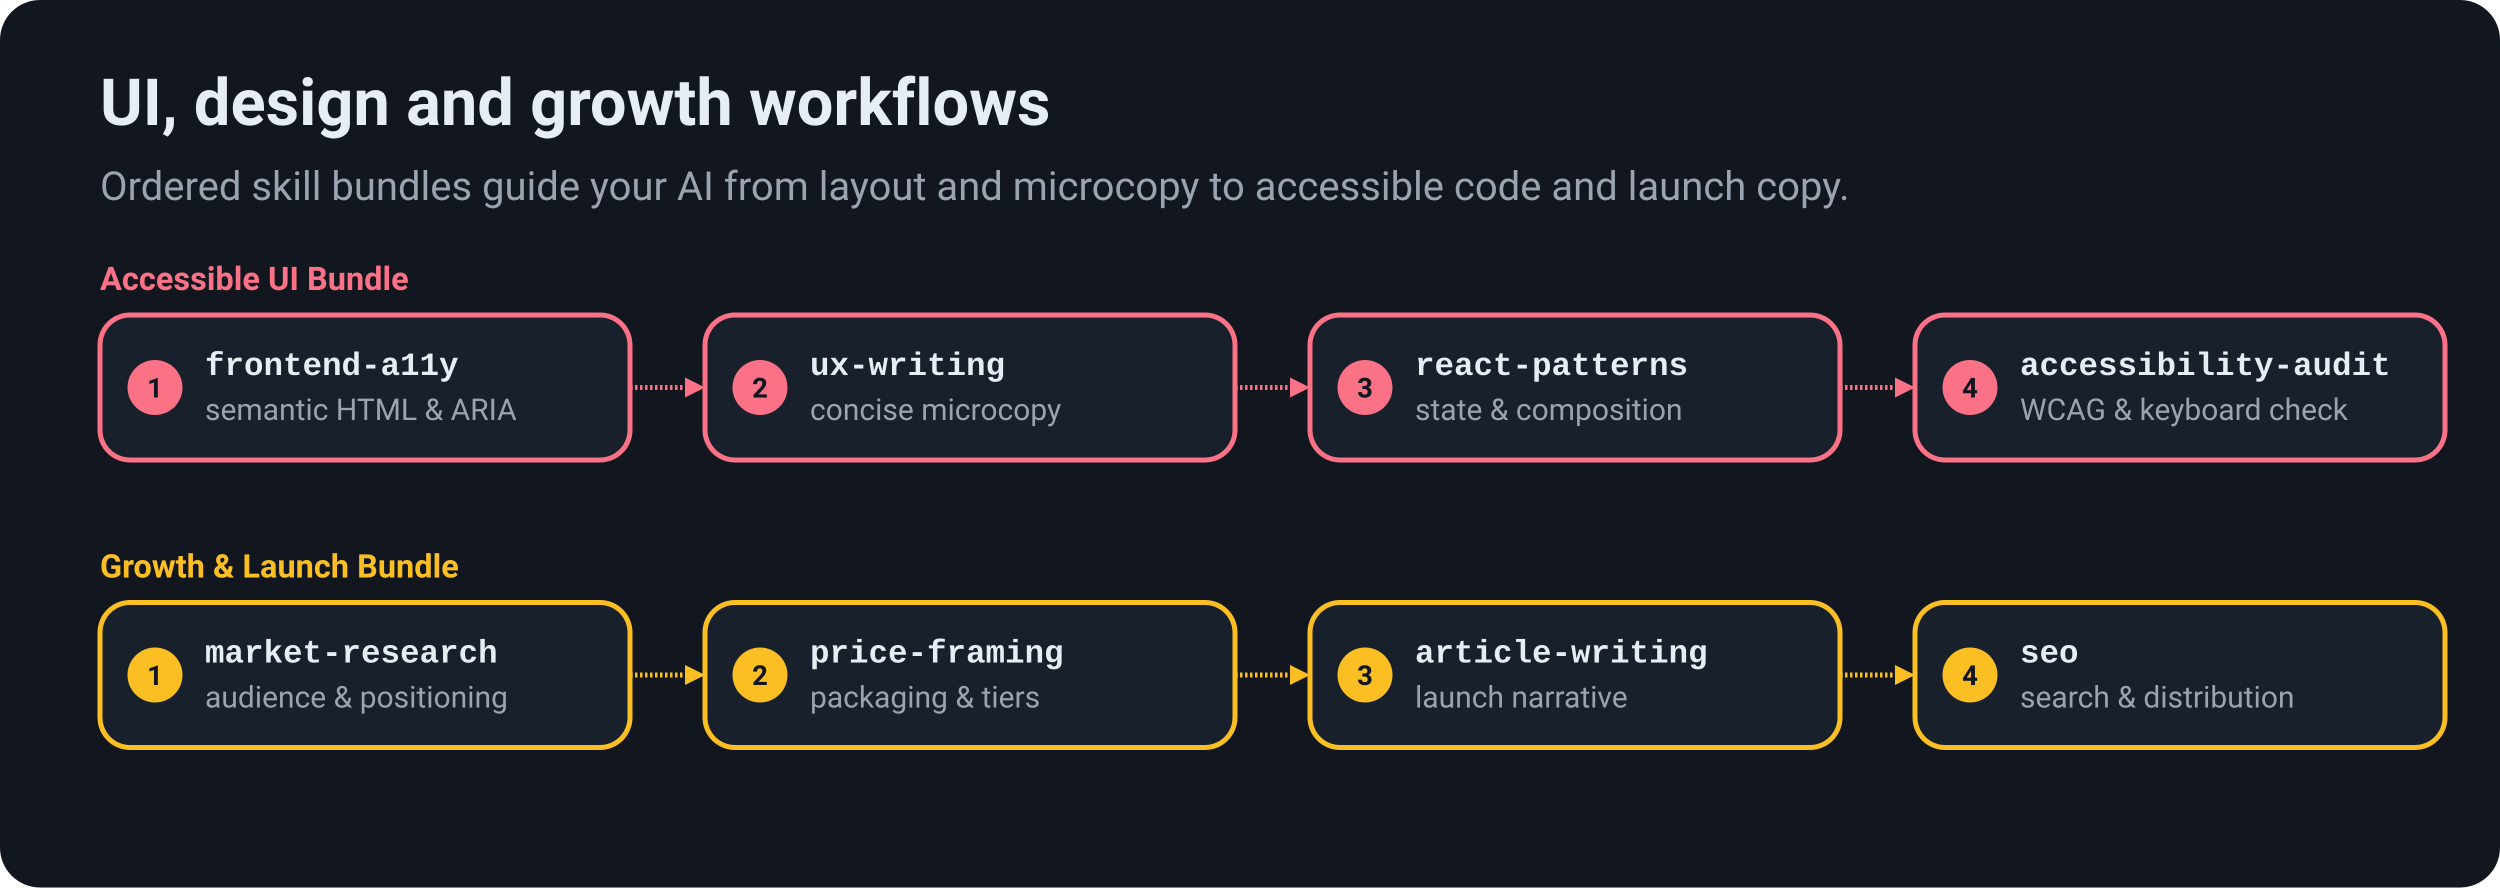
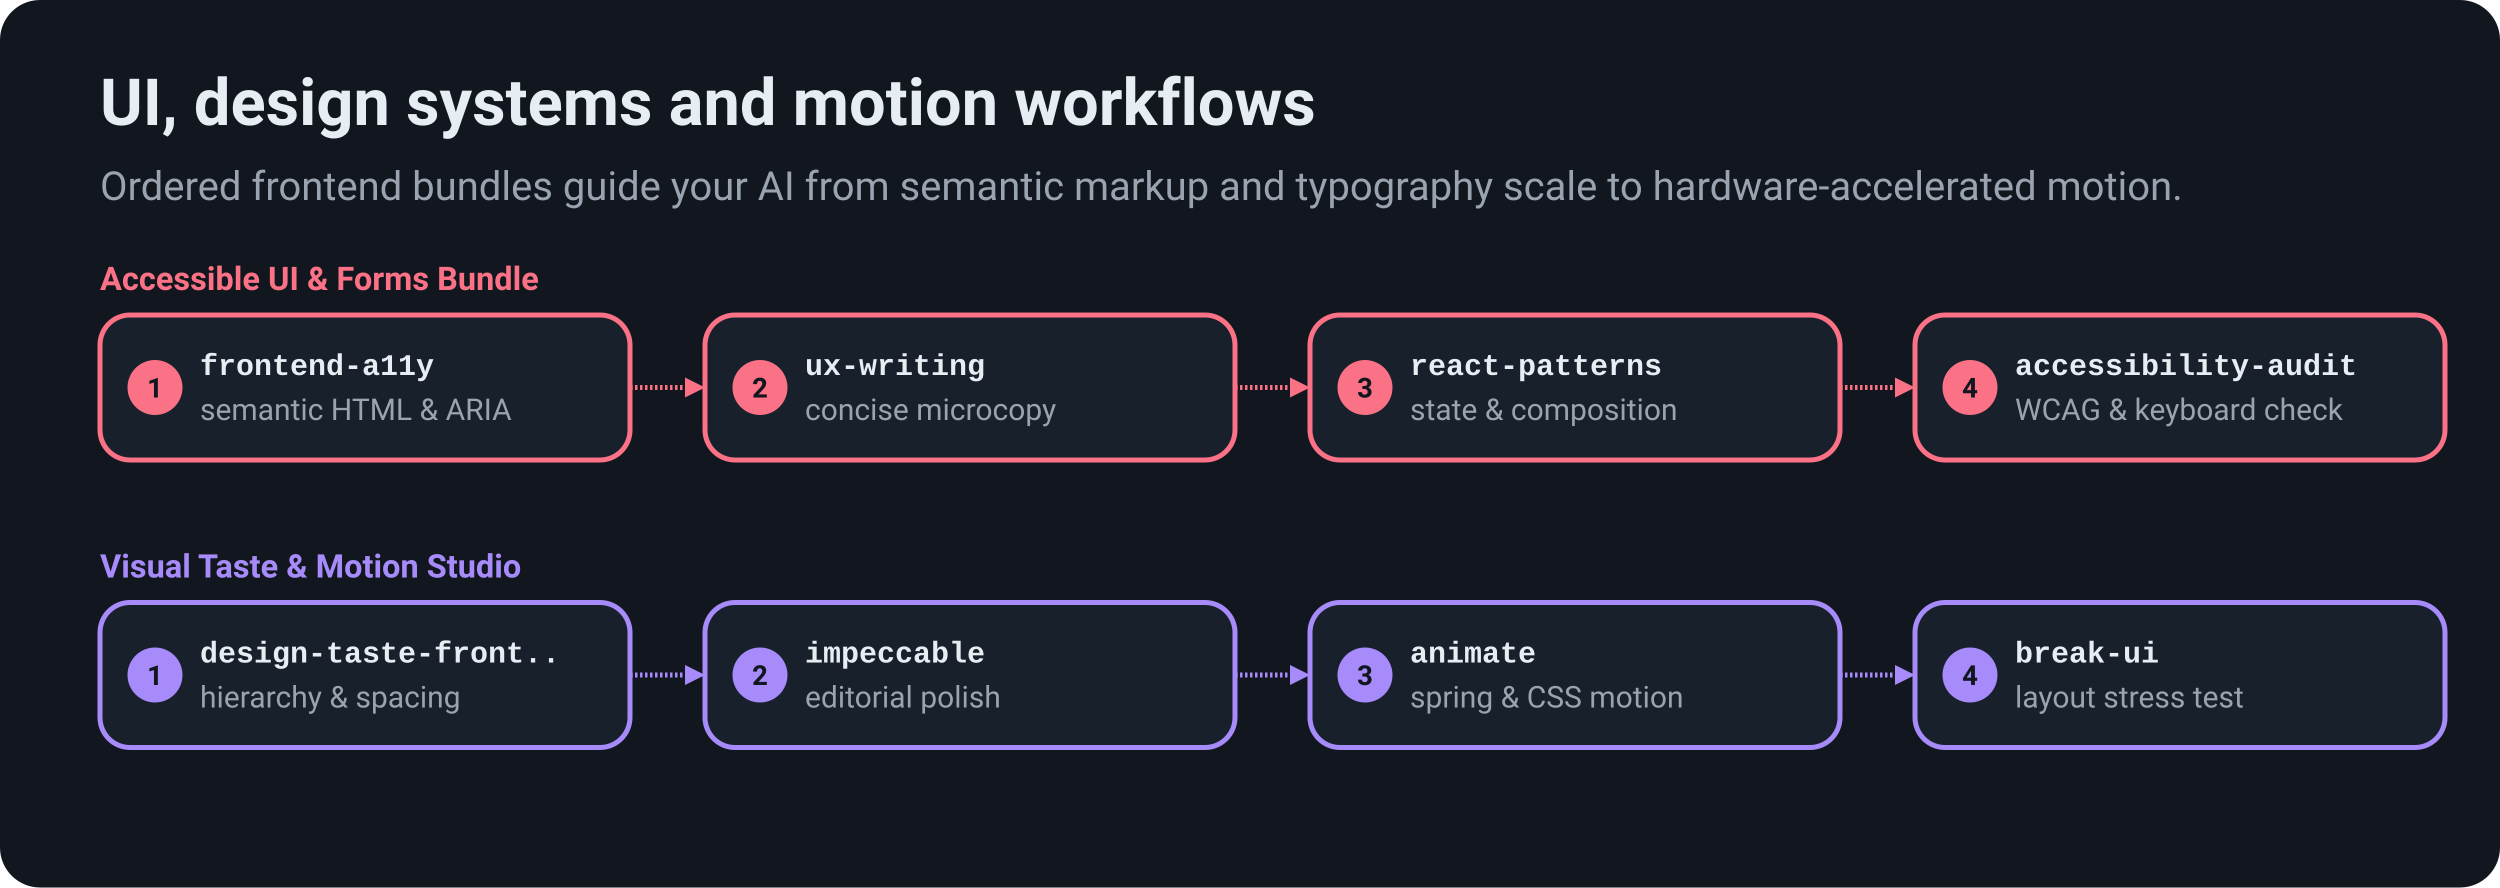
<svg xmlns="http://www.w3.org/2000/svg" width="1000" height="355" viewBox="0 0 1000 355" role="img" aria-labelledby="t d">
  <style>
text{font-family:ui-sans-serif, system-ui, -apple-system, 'Segoe UI', Roboto, 'Helvetica Neue', Arial, sans-serif}
.mono{font-family:ui-monospace, SFMono-Regular, 'SF Mono', Menlo, Consolas, 'Liberation Mono', monospace}
.draw{stroke-dasharray:1;stroke-dashoffset:0;animation:draw 1.1s cubic-bezier(.23,1,.32,1) both}
.rise{animation:rise .7s cubic-bezier(.23,1,.32,1) both}
.fade{animation:fade .8s ease-out both}
.grow{transform-box:fill-box;transform-origin:left center;animation:grow 1.1s cubic-bezier(.23,1,.32,1) both}
.pop{transform-box:fill-box;transform-origin:center;animation:pop .5s cubic-bezier(.23,1,.32,1) both}
.glow{animation:glow 2.6s ease-in-out infinite}
.blink{animation:blink 1s steps(1) infinite}
@keyframes draw{from{stroke-dashoffset:1}to{stroke-dashoffset:0}}
@keyframes rise{from{opacity:0;transform:translateY(10px)}to{opacity:1;transform:none}}
@keyframes fade{from{opacity:0}to{opacity:1}}
@keyframes grow{from{transform:scaleX(0)}to{transform:scaleX(1)}}
@keyframes pop{from{opacity:0;transform:scale(.6)}to{opacity:1;transform:scale(1)}}
@keyframes glow{0%,100%{opacity:.45}50%{opacity:1}}
@keyframes blink{0%{opacity:1}50%{opacity:0}}
@media (prefers-reduced-motion:reduce){*{animation:none!important}.pulse,.cover{display:none}}
</style>
  <rect width="1000" height="355" rx="16" fill="#12171f" />
-   <text x="40" y="50" font-size="26" font-weight="700" fill="#e6edf3" text-anchor="start" class="rise">UI, design and growth workflows</text>
-   <text x="40" y="80" font-size="16" font-weight="400" fill="#9aa4b0" text-anchor="start" class="rise" style="animation-delay:0.10s">Ordered skill bundles guide your AI from layout and microcopy to accessible code and launch copy.</text>
-   <text x="40" y="116" font-size="13" font-weight="700" fill="#fb7185" text-anchor="start" class="fade" style="animation-delay:0.15s">Accessible UI Bundle</text>
+   <text x="40" y="50" font-size="26" font-weight="700" fill="#e6edf3" text-anchor="start" class="rise">UI, design systems and motion workflows</text>
+   <text x="40" y="80" font-size="16" font-weight="400" fill="#9aa4b0" text-anchor="start" class="rise" style="animation-delay:0.10s">Ordered frontend bundles guide your AI from semantic markup and typography scale to hardware-accelerated motion.</text>
+   <text x="40" y="116" font-size="13" font-weight="700" fill="#fb7185" text-anchor="start" class="fade" style="animation-delay:0.15s">Accessible UI &amp; Forms Bundle</text>
  <g class="rise" style="animation-delay:0.20s">
    <rect x="40" y="126" width="212" height="58" rx="12" fill="#18202b" stroke="#fb7185" stroke-width="2" />
    <circle cx="62" cy="155" r="11" fill="#fb7185" />
    <text x="62" y="159" font-size="11" font-weight="700" fill="#12171f" text-anchor="middle">1</text>
-     <text x="82" y="150" font-size="13" font-weight="700" fill="#e6edf3" text-anchor="start" class="mono">frontend-a11y</text>
-     <text x="82" y="168" font-size="12" font-weight="400" fill="#9aa4b0" text-anchor="start">semantic HTML &amp; ARIA</text>
+     <text x="80" y="150" font-size="12" font-weight="700" fill="#e6edf3" text-anchor="start" class="mono">frontend-a11y</text>
+     <text x="80" y="168" font-size="12" font-weight="400" fill="#9aa4b0" text-anchor="start">semantic HTML &amp; ARIA</text>
  </g>
  <path class="draw" pathLength="1" d="M252 155 H276" fill="none" stroke="#fb7185" stroke-width="2" style="animation-delay:0.60s" />
  <path class="fade" d="M282 155 l-8 -4 v8 z" fill="#fb7185" style="animation-delay:1.10s" />
  <circle class="pulse" r="4" fill="#fb7185" opacity="0">
    <animateMotion path="M252 155 H276" dur="1.8s" begin="1.8s" repeatCount="indefinite" />
    <animate attributeName="opacity" values="0;1;1;0" keyTimes="0;.1;.85;1" dur="1.8s" begin="1.8s" repeatCount="indefinite" />
  </circle>
  <g class="rise" style="animation-delay:0.32s">
    <rect x="282" y="126" width="212" height="58" rx="12" fill="#18202b" stroke="#fb7185" stroke-width="2" />
    <circle cx="304" cy="155" r="11" fill="#fb7185" />
    <text x="304" y="159" font-size="11" font-weight="700" fill="#12171f" text-anchor="middle">2</text>
-     <text x="324" y="150" font-size="13" font-weight="700" fill="#e6edf3" text-anchor="start" class="mono">ux-writing</text>
-     <text x="324" y="168" font-size="12" font-weight="400" fill="#9aa4b0" text-anchor="start">concise microcopy</text>
+     <text x="322" y="150" font-size="12" font-weight="700" fill="#e6edf3" text-anchor="start" class="mono">ux-writing</text>
+     <text x="322" y="168" font-size="12" font-weight="400" fill="#9aa4b0" text-anchor="start">concise microcopy</text>
  </g>
  <path class="draw" pathLength="1" d="M494 155 H518" fill="none" stroke="#fb7185" stroke-width="2" style="animation-delay:0.75s" />
  <path class="fade" d="M524 155 l-8 -4 v8 z" fill="#fb7185" style="animation-delay:1.25s" />
  <circle class="pulse" r="4" fill="#fb7185" opacity="0">
    <animateMotion path="M494 155 H518" dur="1.8s" begin="2.15s" repeatCount="indefinite" />
    <animate attributeName="opacity" values="0;1;1;0" keyTimes="0;.1;.85;1" dur="1.8s" begin="2.15s" repeatCount="indefinite" />
  </circle>
  <g class="rise" style="animation-delay:0.44s">
    <rect x="524" y="126" width="212" height="58" rx="12" fill="#18202b" stroke="#fb7185" stroke-width="2" />
    <circle cx="546" cy="155" r="11" fill="#fb7185" />
    <text x="546" y="159" font-size="11" font-weight="700" fill="#12171f" text-anchor="middle">3</text>
-     <text x="566" y="150" font-size="13" font-weight="700" fill="#e6edf3" text-anchor="start" class="mono">react-patterns</text>
-     <text x="566" y="168" font-size="12" font-weight="400" fill="#9aa4b0" text-anchor="start">state &amp; composition</text>
+     <text x="564" y="150" font-size="12" font-weight="700" fill="#e6edf3" text-anchor="start" class="mono">react-patterns</text>
+     <text x="564" y="168" font-size="12" font-weight="400" fill="#9aa4b0" text-anchor="start">state &amp; composition</text>
  </g>
  <path class="draw" pathLength="1" d="M736 155 H760" fill="none" stroke="#fb7185" stroke-width="2" style="animation-delay:0.90s" />
  <path class="fade" d="M766 155 l-8 -4 v8 z" fill="#fb7185" style="animation-delay:1.40s" />
  <circle class="pulse" r="4" fill="#fb7185" opacity="0">
    <animateMotion path="M736 155 H760" dur="1.8s" begin="2.5s" repeatCount="indefinite" />
    <animate attributeName="opacity" values="0;1;1;0" keyTimes="0;.1;.85;1" dur="1.8s" begin="2.5s" repeatCount="indefinite" />
  </circle>
  <g class="rise" style="animation-delay:0.56s">
    <rect x="766" y="126" width="212" height="58" rx="12" fill="#18202b" stroke="#fb7185" stroke-width="2" />
    <circle cx="788" cy="155" r="11" fill="#fb7185" />
    <text x="788" y="159" font-size="11" font-weight="700" fill="#12171f" text-anchor="middle">4</text>
-     <text x="808" y="150" font-size="13" font-weight="700" fill="#e6edf3" text-anchor="start" class="mono">accessibility-audit</text>
-     <text x="808" y="168" font-size="12" font-weight="400" fill="#9aa4b0" text-anchor="start">WCAG &amp; keyboard check</text>
+     <text x="806" y="150" font-size="12" font-weight="700" fill="#e6edf3" text-anchor="start" class="mono">accessibility-audit</text>
+     <text x="806" y="168" font-size="12" font-weight="400" fill="#9aa4b0" text-anchor="start">WCAG &amp; keyboard check</text>
  </g>
-   <text x="40" y="231" font-size="13" font-weight="700" fill="#fbbf24" text-anchor="start" class="fade" style="animation-delay:0.35s">Growth &amp; Launch Bundle</text>
+   <text x="40" y="231" font-size="13" font-weight="700" fill="#a78bfa" text-anchor="start" class="fade" style="animation-delay:0.35s">Visual Taste &amp; Motion Studio</text>
  <g class="rise" style="animation-delay:0.40s">
-     <rect x="40" y="241" width="212" height="58" rx="12" fill="#18202b" stroke="#fbbf24" stroke-width="2" />
-     <circle cx="62" cy="270" r="11" fill="#fbbf24" />
+     <rect x="40" y="241" width="212" height="58" rx="12" fill="#18202b" stroke="#a78bfa" stroke-width="2" />
+     <circle cx="62" cy="270" r="11" fill="#a78bfa" />
    <text x="62" y="274" font-size="11" font-weight="700" fill="#12171f" text-anchor="middle">1</text>
-     <text x="82" y="265" font-size="13" font-weight="700" fill="#e6edf3" text-anchor="start" class="mono">market-research</text>
-     <text x="82" y="283" font-size="12" font-weight="400" fill="#9aa4b0" text-anchor="start">audience &amp; positioning</text>
+     <text x="80" y="265" font-size="12" font-weight="700" fill="#e6edf3" text-anchor="start" class="mono">design-taste-front..</text>
+     <text x="80" y="283" font-size="12" font-weight="400" fill="#9aa4b0" text-anchor="start">hierarchy &amp; spacing</text>
  </g>
-   <path class="draw" pathLength="1" d="M252 270 H276" fill="none" stroke="#fbbf24" stroke-width="2" style="animation-delay:0.80s" />
-   <path class="fade" d="M282 270 l-8 -4 v8 z" fill="#fbbf24" style="animation-delay:1.30s" />
-   <circle class="pulse" r="4" fill="#fbbf24" opacity="0">
+   <path class="draw" pathLength="1" d="M252 270 H276" fill="none" stroke="#a78bfa" stroke-width="2" style="animation-delay:0.80s" />
+   <path class="fade" d="M282 270 l-8 -4 v8 z" fill="#a78bfa" style="animation-delay:1.30s" />
+   <circle class="pulse" r="4" fill="#a78bfa" opacity="0">
    <animateMotion path="M252 270 H276" dur="1.8s" begin="2.2s" repeatCount="indefinite" />
    <animate attributeName="opacity" values="0;1;1;0" keyTimes="0;.1;.85;1" dur="1.8s" begin="2.2s" repeatCount="indefinite" />
  </circle>
  <g class="rise" style="animation-delay:0.52s">
-     <rect x="282" y="241" width="212" height="58" rx="12" fill="#18202b" stroke="#fbbf24" stroke-width="2" />
-     <circle cx="304" cy="270" r="11" fill="#fbbf24" />
+     <rect x="282" y="241" width="212" height="58" rx="12" fill="#18202b" stroke="#a78bfa" stroke-width="2" />
+     <circle cx="304" cy="270" r="11" fill="#a78bfa" />
    <text x="304" y="274" font-size="11" font-weight="700" fill="#12171f" text-anchor="middle">2</text>
-     <text x="324" y="265" font-size="13" font-weight="700" fill="#e6edf3" text-anchor="start" class="mono">price-framing</text>
-     <text x="324" y="283" font-size="12" font-weight="400" fill="#9aa4b0" text-anchor="start">packaging &amp; tiers</text>
+     <text x="322" y="265" font-size="12" font-weight="700" fill="#e6edf3" text-anchor="start" class="mono">impeccable</text>
+     <text x="322" y="283" font-size="12" font-weight="400" fill="#9aa4b0" text-anchor="start">editorial polish</text>
  </g>
-   <path class="draw" pathLength="1" d="M494 270 H518" fill="none" stroke="#fbbf24" stroke-width="2" style="animation-delay:0.95s" />
-   <path class="fade" d="M524 270 l-8 -4 v8 z" fill="#fbbf24" style="animation-delay:1.45s" />
-   <circle class="pulse" r="4" fill="#fbbf24" opacity="0">
+   <path class="draw" pathLength="1" d="M494 270 H518" fill="none" stroke="#a78bfa" stroke-width="2" style="animation-delay:0.95s" />
+   <path class="fade" d="M524 270 l-8 -4 v8 z" fill="#a78bfa" style="animation-delay:1.45s" />
+   <circle class="pulse" r="4" fill="#a78bfa" opacity="0">
    <animateMotion path="M494 270 H518" dur="1.8s" begin="2.55s" repeatCount="indefinite" />
    <animate attributeName="opacity" values="0;1;1;0" keyTimes="0;.1;.85;1" dur="1.8s" begin="2.55s" repeatCount="indefinite" />
  </circle>
  <g class="rise" style="animation-delay:0.64s">
-     <rect x="524" y="241" width="212" height="58" rx="12" fill="#18202b" stroke="#fbbf24" stroke-width="2" />
-     <circle cx="546" cy="270" r="11" fill="#fbbf24" />
+     <rect x="524" y="241" width="212" height="58" rx="12" fill="#18202b" stroke="#a78bfa" stroke-width="2" />
+     <circle cx="546" cy="270" r="11" fill="#a78bfa" />
    <text x="546" y="274" font-size="11" font-weight="700" fill="#12171f" text-anchor="middle">3</text>
-     <text x="566" y="265" font-size="13" font-weight="700" fill="#e6edf3" text-anchor="start" class="mono">article-writing</text>
-     <text x="566" y="283" font-size="12" font-weight="400" fill="#9aa4b0" text-anchor="start">launch narrative</text>
+     <text x="564" y="265" font-size="12" font-weight="700" fill="#e6edf3" text-anchor="start" class="mono">animate</text>
+     <text x="564" y="283" font-size="12" font-weight="400" fill="#9aa4b0" text-anchor="start">spring &amp; CSS motion</text>
  </g>
-   <path class="draw" pathLength="1" d="M736 270 H760" fill="none" stroke="#fbbf24" stroke-width="2" style="animation-delay:1.10s" />
-   <path class="fade" d="M766 270 l-8 -4 v8 z" fill="#fbbf24" style="animation-delay:1.60s" />
-   <circle class="pulse" r="4" fill="#fbbf24" opacity="0">
+   <path class="draw" pathLength="1" d="M736 270 H760" fill="none" stroke="#a78bfa" stroke-width="2" style="animation-delay:1.10s" />
+   <path class="fade" d="M766 270 l-8 -4 v8 z" fill="#a78bfa" style="animation-delay:1.60s" />
+   <circle class="pulse" r="4" fill="#a78bfa" opacity="0">
    <animateMotion path="M736 270 H760" dur="1.8s" begin="2.9s" repeatCount="indefinite" />
    <animate attributeName="opacity" values="0;1;1;0" keyTimes="0;.1;.85;1" dur="1.8s" begin="2.9s" repeatCount="indefinite" />
  </circle>
  <g class="rise" style="animation-delay:0.76s">
-     <rect x="766" y="241" width="212" height="58" rx="12" fill="#18202b" stroke="#fbbf24" stroke-width="2" />
-     <circle cx="788" cy="270" r="11" fill="#fbbf24" />
+     <rect x="766" y="241" width="212" height="58" rx="12" fill="#18202b" stroke="#a78bfa" stroke-width="2" />
+     <circle cx="788" cy="270" r="11" fill="#a78bfa" />
    <text x="788" y="274" font-size="11" font-weight="700" fill="#12171f" text-anchor="middle">4</text>
-     <text x="808" y="265" font-size="13" font-weight="700" fill="#e6edf3" text-anchor="start" class="mono">seo</text>
-     <text x="808" y="283" font-size="12" font-weight="400" fill="#9aa4b0" text-anchor="start">search &amp; distribution</text>
+     <text x="806" y="265" font-size="12" font-weight="700" fill="#e6edf3" text-anchor="start" class="mono">break-ui</text>
+     <text x="806" y="283" font-size="12" font-weight="400" fill="#9aa4b0" text-anchor="start">layout stress test</text>
  </g>
</svg>
